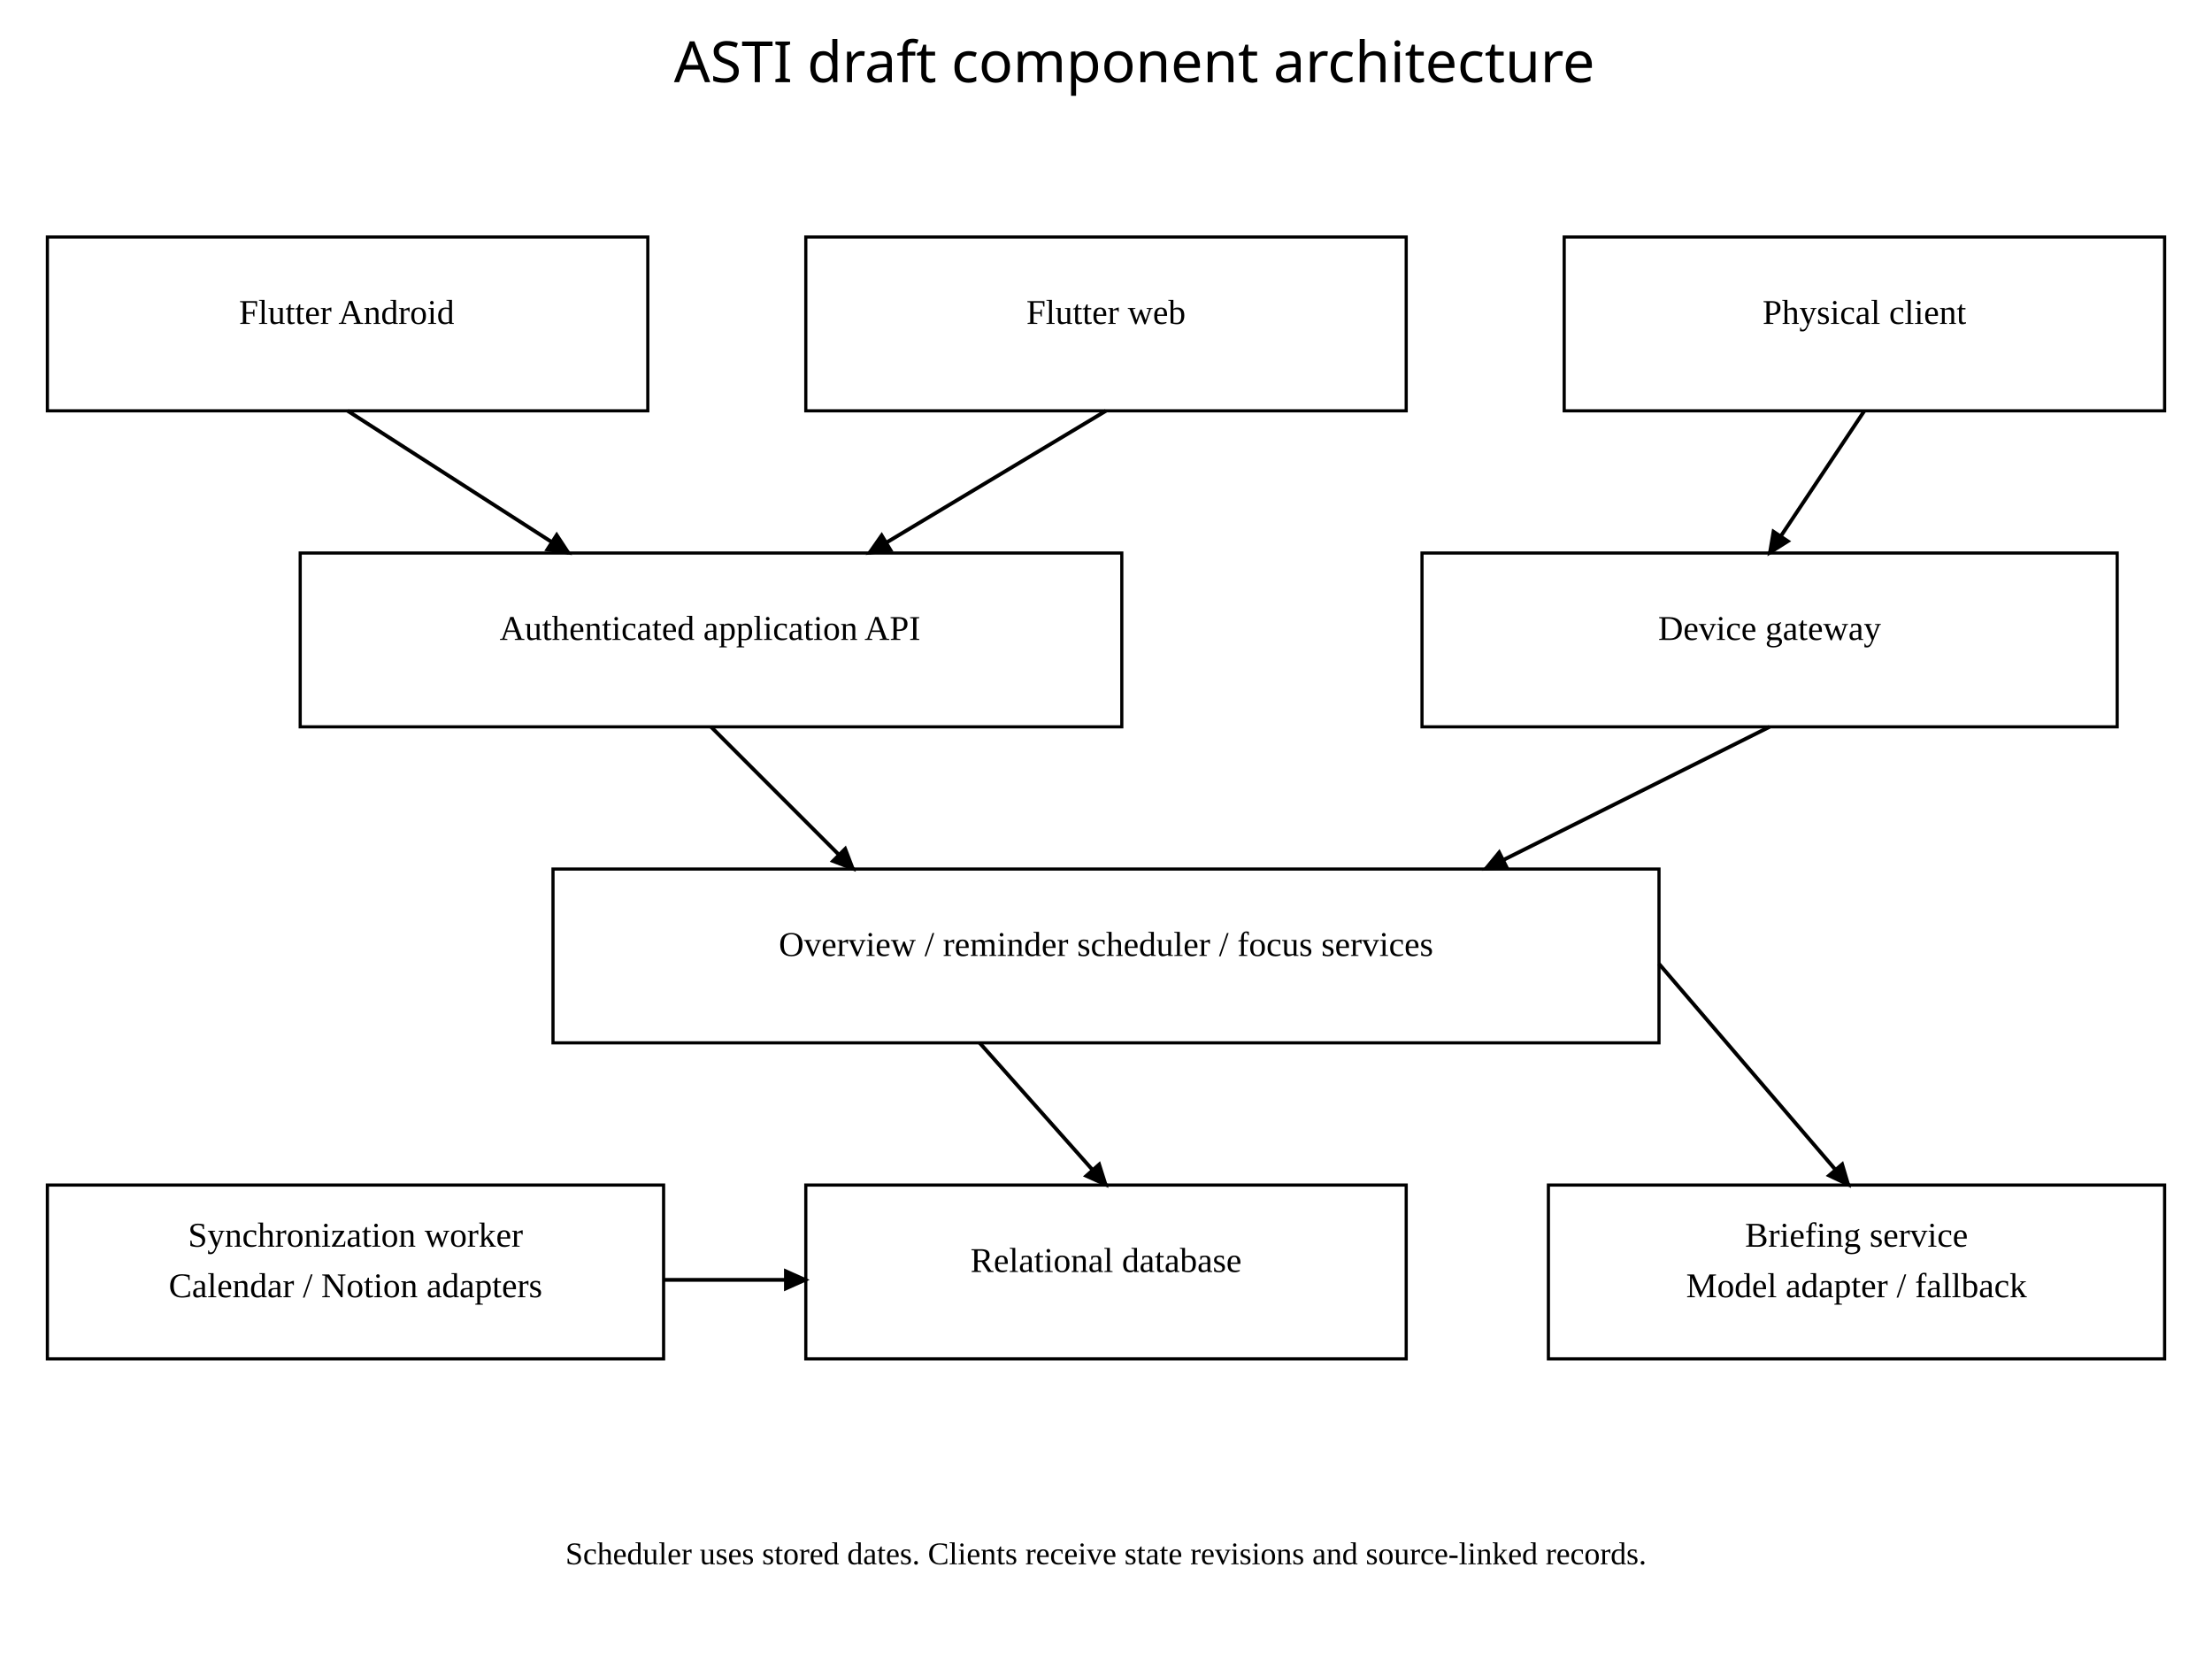
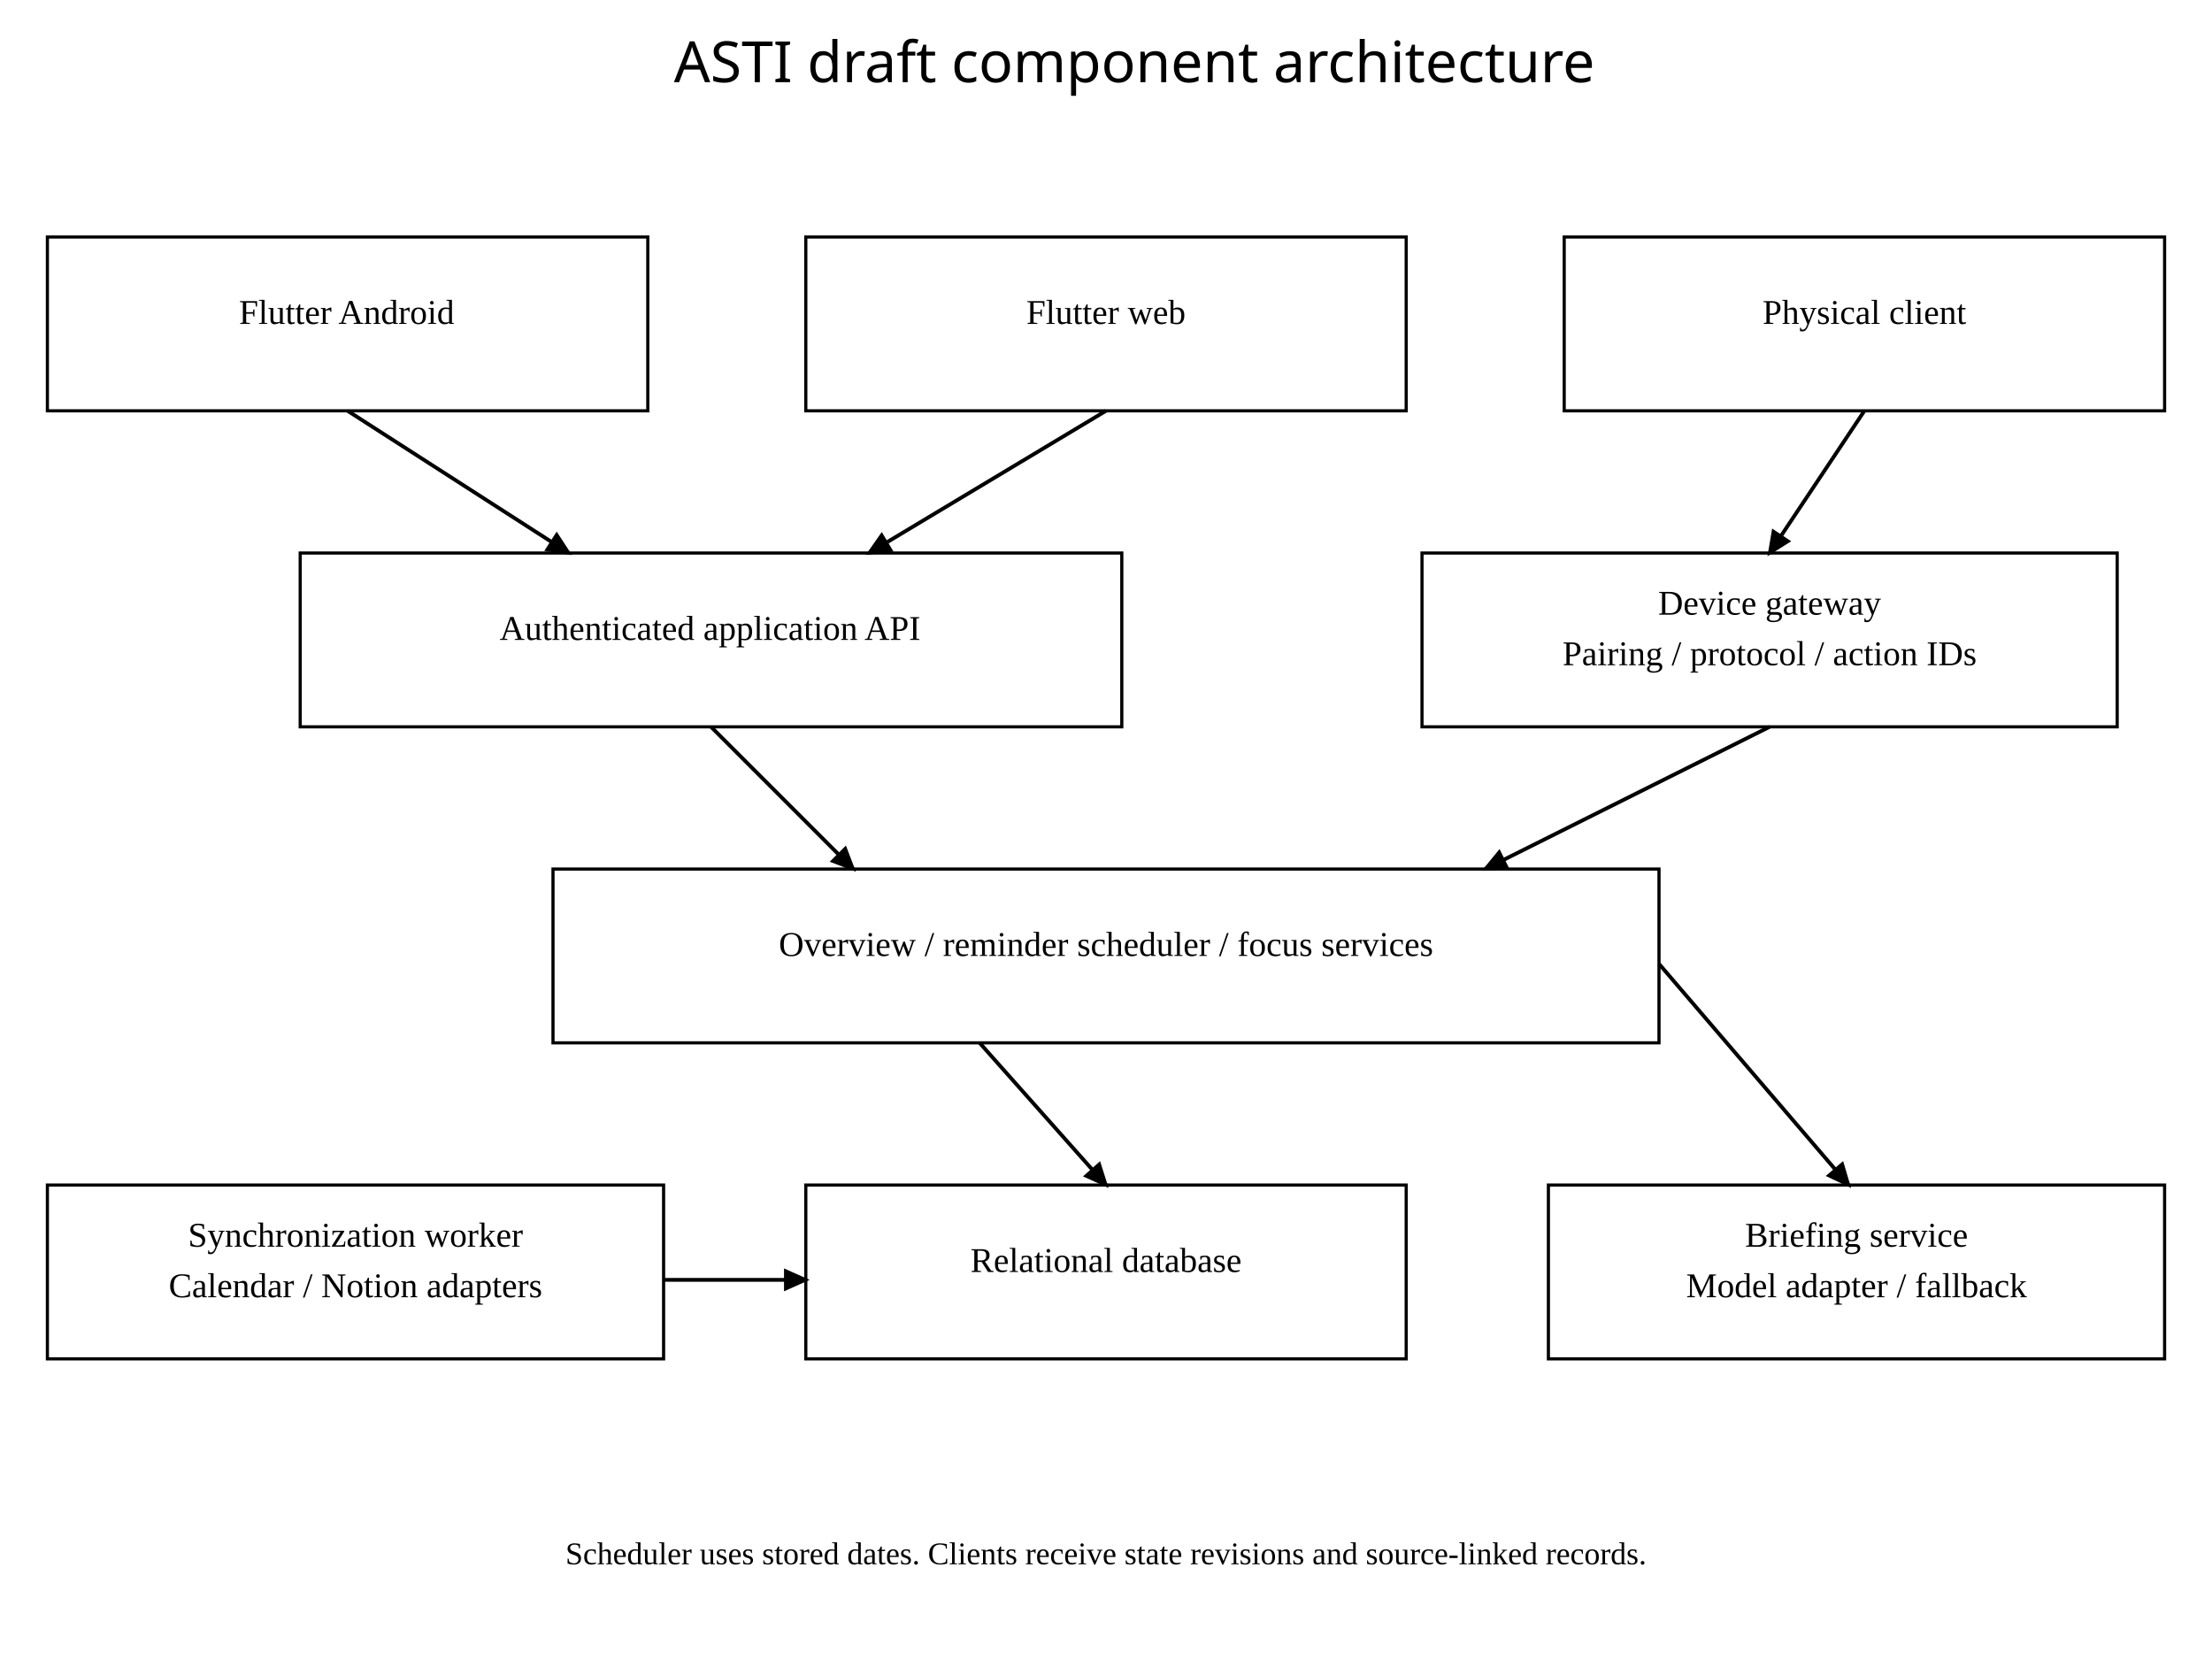
<svg xmlns="http://www.w3.org/2000/svg" width="700" height="530" preserveAspectRatio="xMinYMin meet" viewBox="0 0 700 530" version="1.0" fill-rule="evenodd">
  <clipPath id="clip">
    <rect x="0" y="0" width="700" height="530" />
  </clipPath>
  <g id="group" transform="scale(1,-1) translate(0,-530)" style="clip-path: url(#clip)">
    <g transform="">
      <text x="213.273" y="504" style="font-family: TimesNewRoman-Bold; font-size: 18px;fill: rgb(0%,0%,0%); stroke:none;" transform="translate(0,1008) scale(1,-1)">ASTI draft component architecture</text>
      <rect x="15" y="400" width="190" height="55" rx="5" ry="0" style="stroke: rgb(0%,0%,0%); stroke-linecap: butt; stroke-width: 1; fill: rgb(100%,100%,100%); fill-rule: evenodd;" />
      <text x="75.628" y="427.5" style="font-family: TimesNewRoman; font-size: 11px;fill: rgb(0%,0%,0%); stroke:none;" transform="translate(0,855) scale(1,-1)">Flutter Android</text>
      <rect x="255" y="400" width="190" height="55" rx="5" ry="0" style="stroke: rgb(0%,0%,0%); stroke-linecap: butt; stroke-width: 1; fill: rgb(100%,100%,100%); fill-rule: evenodd;" />
      <text x="324.796" y="427.5" style="font-family: TimesNewRoman; font-size: 11px;fill: rgb(0%,0%,0%); stroke:none;" transform="translate(0,855) scale(1,-1)">Flutter web</text>
      <rect x="495" y="400" width="190" height="55" rx="5" ry="0" style="stroke: rgb(0%,0%,0%); stroke-linecap: butt; stroke-width: 1; fill: rgb(100%,100%,100%); fill-rule: evenodd;" />
      <text x="557.771" y="427.5" style="font-family: TimesNewRoman; font-size: 11px;fill: rgb(0%,0%,0%); stroke:none;" transform="translate(0,855) scale(1,-1)">Physical client</text>
      <rect x="95" y="300" width="260" height="55" rx="5" ry="0" style="stroke: rgb(0%,0%,0%); stroke-linecap: butt; stroke-width: 1; fill: rgb(100%,100%,100%); fill-rule: evenodd;" />
      <text x="158.103" y="327.5" style="font-family: TimesNewRoman; font-size: 11px;fill: rgb(0%,0%,0%); stroke:none;" transform="translate(0,655) scale(1,-1)">Authenticated application API</text>
      <rect x="450" y="300" width="220" height="55" rx="5" ry="0" style="stroke: rgb(0%,0%,0%); stroke-linecap: butt; stroke-width: 1; fill: rgb(100%,100%,100%); fill-rule: evenodd;" />
-       <text x="524.728" y="327.5" style="font-family: TimesNewRoman; font-size: 11px;fill: rgb(0%,0%,0%); stroke:none;" transform="translate(0,655) scale(1,-1)">Device gateway</text>
+       <text x="524.728" y="335.5" style="font-family: TimesNewRoman; font-size: 11px;fill: rgb(0%,0%,0%); stroke:none;" transform="translate(0,671) scale(1,-1)">Device gateway</text>
+       <text x="494.47" y="319.5" style="font-family: TimesNewRoman; font-size: 11px;fill: rgb(0%,0%,0%); stroke:none;" transform="translate(0,639) scale(1,-1)">Pairing / protocol / action IDs</text>
      <path d="M 110,400 L 180,355 Z" style="stroke: rgb(0%,0%,0%); stroke-linecap: butt; stroke-width: 1.2;" />
      <polygon points="180 355, 176.167 360.857, 173.08 356.055" style="stroke: rgb(0%,0%,0%); stroke-linecap: butt; stroke-width: 1; fill: rgb(0%,0%,0%); fill-rule: evenodd;" />
      <path d="M 350,400 L 275,355 Z" style="stroke: rgb(0%,0%,0%); stroke-linecap: butt; stroke-width: 1.2;" />
      <polygon points="275 355, 281.949 355.841, 279.012 360.736" style="stroke: rgb(0%,0%,0%); stroke-linecap: butt; stroke-width: 1; fill: rgb(0%,0%,0%); fill-rule: evenodd;" />
      <path d="M 590,400 L 560,355 Z" style="stroke: rgb(0%,0%,0%); stroke-linecap: butt; stroke-width: 1.2;" />
      <polygon points="560 355, 565.92 358.735, 561.17 361.901" style="stroke: rgb(0%,0%,0%); stroke-linecap: butt; stroke-width: 1; fill: rgb(0%,0%,0%); fill-rule: evenodd;" />
      <rect x="175" y="200" width="350" height="55" rx="5" ry="0" style="stroke: rgb(0%,0%,0%); stroke-linecap: butt; stroke-width: 1; fill: rgb(100%,100%,100%); fill-rule: evenodd;" />
      <text x="246.456" y="227.5" style="font-family: TimesNewRoman; font-size: 11px;fill: rgb(0%,0%,0%); stroke:none;" transform="translate(0,455) scale(1,-1)">Overview / reminder scheduler / focus services</text>
      <path d="M 225,300 L 270,255 Z" style="stroke: rgb(0%,0%,0%); stroke-linecap: butt; stroke-width: 1.2;" />
      <polygon points="270 255, 267.499 261.538, 263.462 257.501" style="stroke: rgb(0%,0%,0%); stroke-linecap: butt; stroke-width: 1; fill: rgb(0%,0%,0%); fill-rule: evenodd;" />
      <path d="M 560,300 L 470,255 Z" style="stroke: rgb(0%,0%,0%); stroke-linecap: butt; stroke-width: 1.2;" />
      <polygon points="470 255, 476.993 255.305, 474.44 260.411" style="stroke: rgb(0%,0%,0%); stroke-linecap: butt; stroke-width: 1; fill: rgb(0%,0%,0%); fill-rule: evenodd;" />
      <rect x="15" y="100" width="195" height="55" rx="5" ry="0" style="stroke: rgb(0%,0%,0%); stroke-linecap: butt; stroke-width: 1; fill: rgb(100%,100%,100%); fill-rule: evenodd;" />
      <text x="59.501" y="135.5" style="font-family: TimesNewRoman; font-size: 11px;fill: rgb(0%,0%,0%); stroke:none;" transform="translate(0,271) scale(1,-1)">Synchronization worker</text>
      <text x="53.394" y="119.5" style="font-family: TimesNewRoman; font-size: 11px;fill: rgb(0%,0%,0%); stroke:none;" transform="translate(0,239) scale(1,-1)">Calendar / Notion adapters</text>
      <rect x="255" y="100" width="190" height="55" rx="5" ry="0" style="stroke: rgb(0%,0%,0%); stroke-linecap: butt; stroke-width: 1; fill: rgb(100%,100%,100%); fill-rule: evenodd;" />
      <text x="307.088" y="127.5" style="font-family: TimesNewRoman; font-size: 11px;fill: rgb(0%,0%,0%); stroke:none;" transform="translate(0,255) scale(1,-1)">Relational database</text>
      <rect x="490" y="100" width="195" height="55" rx="5" ry="0" style="stroke: rgb(0%,0%,0%); stroke-linecap: butt; stroke-width: 1; fill: rgb(100%,100%,100%); fill-rule: evenodd;" />
      <text x="552.223" y="135.5" style="font-family: TimesNewRoman; font-size: 11px;fill: rgb(0%,0%,0%); stroke:none;" transform="translate(0,271) scale(1,-1)">Briefing service</text>
      <text x="533.593" y="119.5" style="font-family: TimesNewRoman; font-size: 11px;fill: rgb(0%,0%,0%); stroke:none;" transform="translate(0,239) scale(1,-1)">Model adapter / fallback</text>
      <path d="M 310,200 L 350,155 Z" style="stroke: rgb(0%,0%,0%); stroke-linecap: butt; stroke-width: 1.2;" />
      <polygon points="350 155, 347.887 161.673, 343.62 157.881" style="stroke: rgb(0%,0%,0%); stroke-linecap: butt; stroke-width: 1; fill: rgb(0%,0%,0%); fill-rule: evenodd;" />
      <path d="M 210,125 L 255,125 Z" style="stroke: rgb(0%,0%,0%); stroke-linecap: butt; stroke-width: 1.2;" />
      <polygon points="255 125, 248.608 127.854, 248.608 122.146" style="stroke: rgb(0%,0%,0%); stroke-linecap: butt; stroke-width: 1; fill: rgb(0%,0%,0%); fill-rule: evenodd;" />
      <path d="M 525,225 L 585,155 Z" style="stroke: rgb(0%,0%,0%); stroke-linecap: butt; stroke-width: 1.2;" />
      <polygon points="585 155, 583.008 161.71, 578.673 157.995" style="stroke: rgb(0%,0%,0%); stroke-linecap: butt; stroke-width: 1; fill: rgb(0%,0%,0%); fill-rule: evenodd;" />
      <text x="178.943" y="35" style="font-family: TimesNewRoman; font-size: 10px;fill: rgb(0%,0%,0%); stroke:none;" transform="translate(0,70) scale(1,-1)">Scheduler uses stored dates. Clients receive state revisions and source-linked records.</text>
    </g>
  </g>
</svg>
